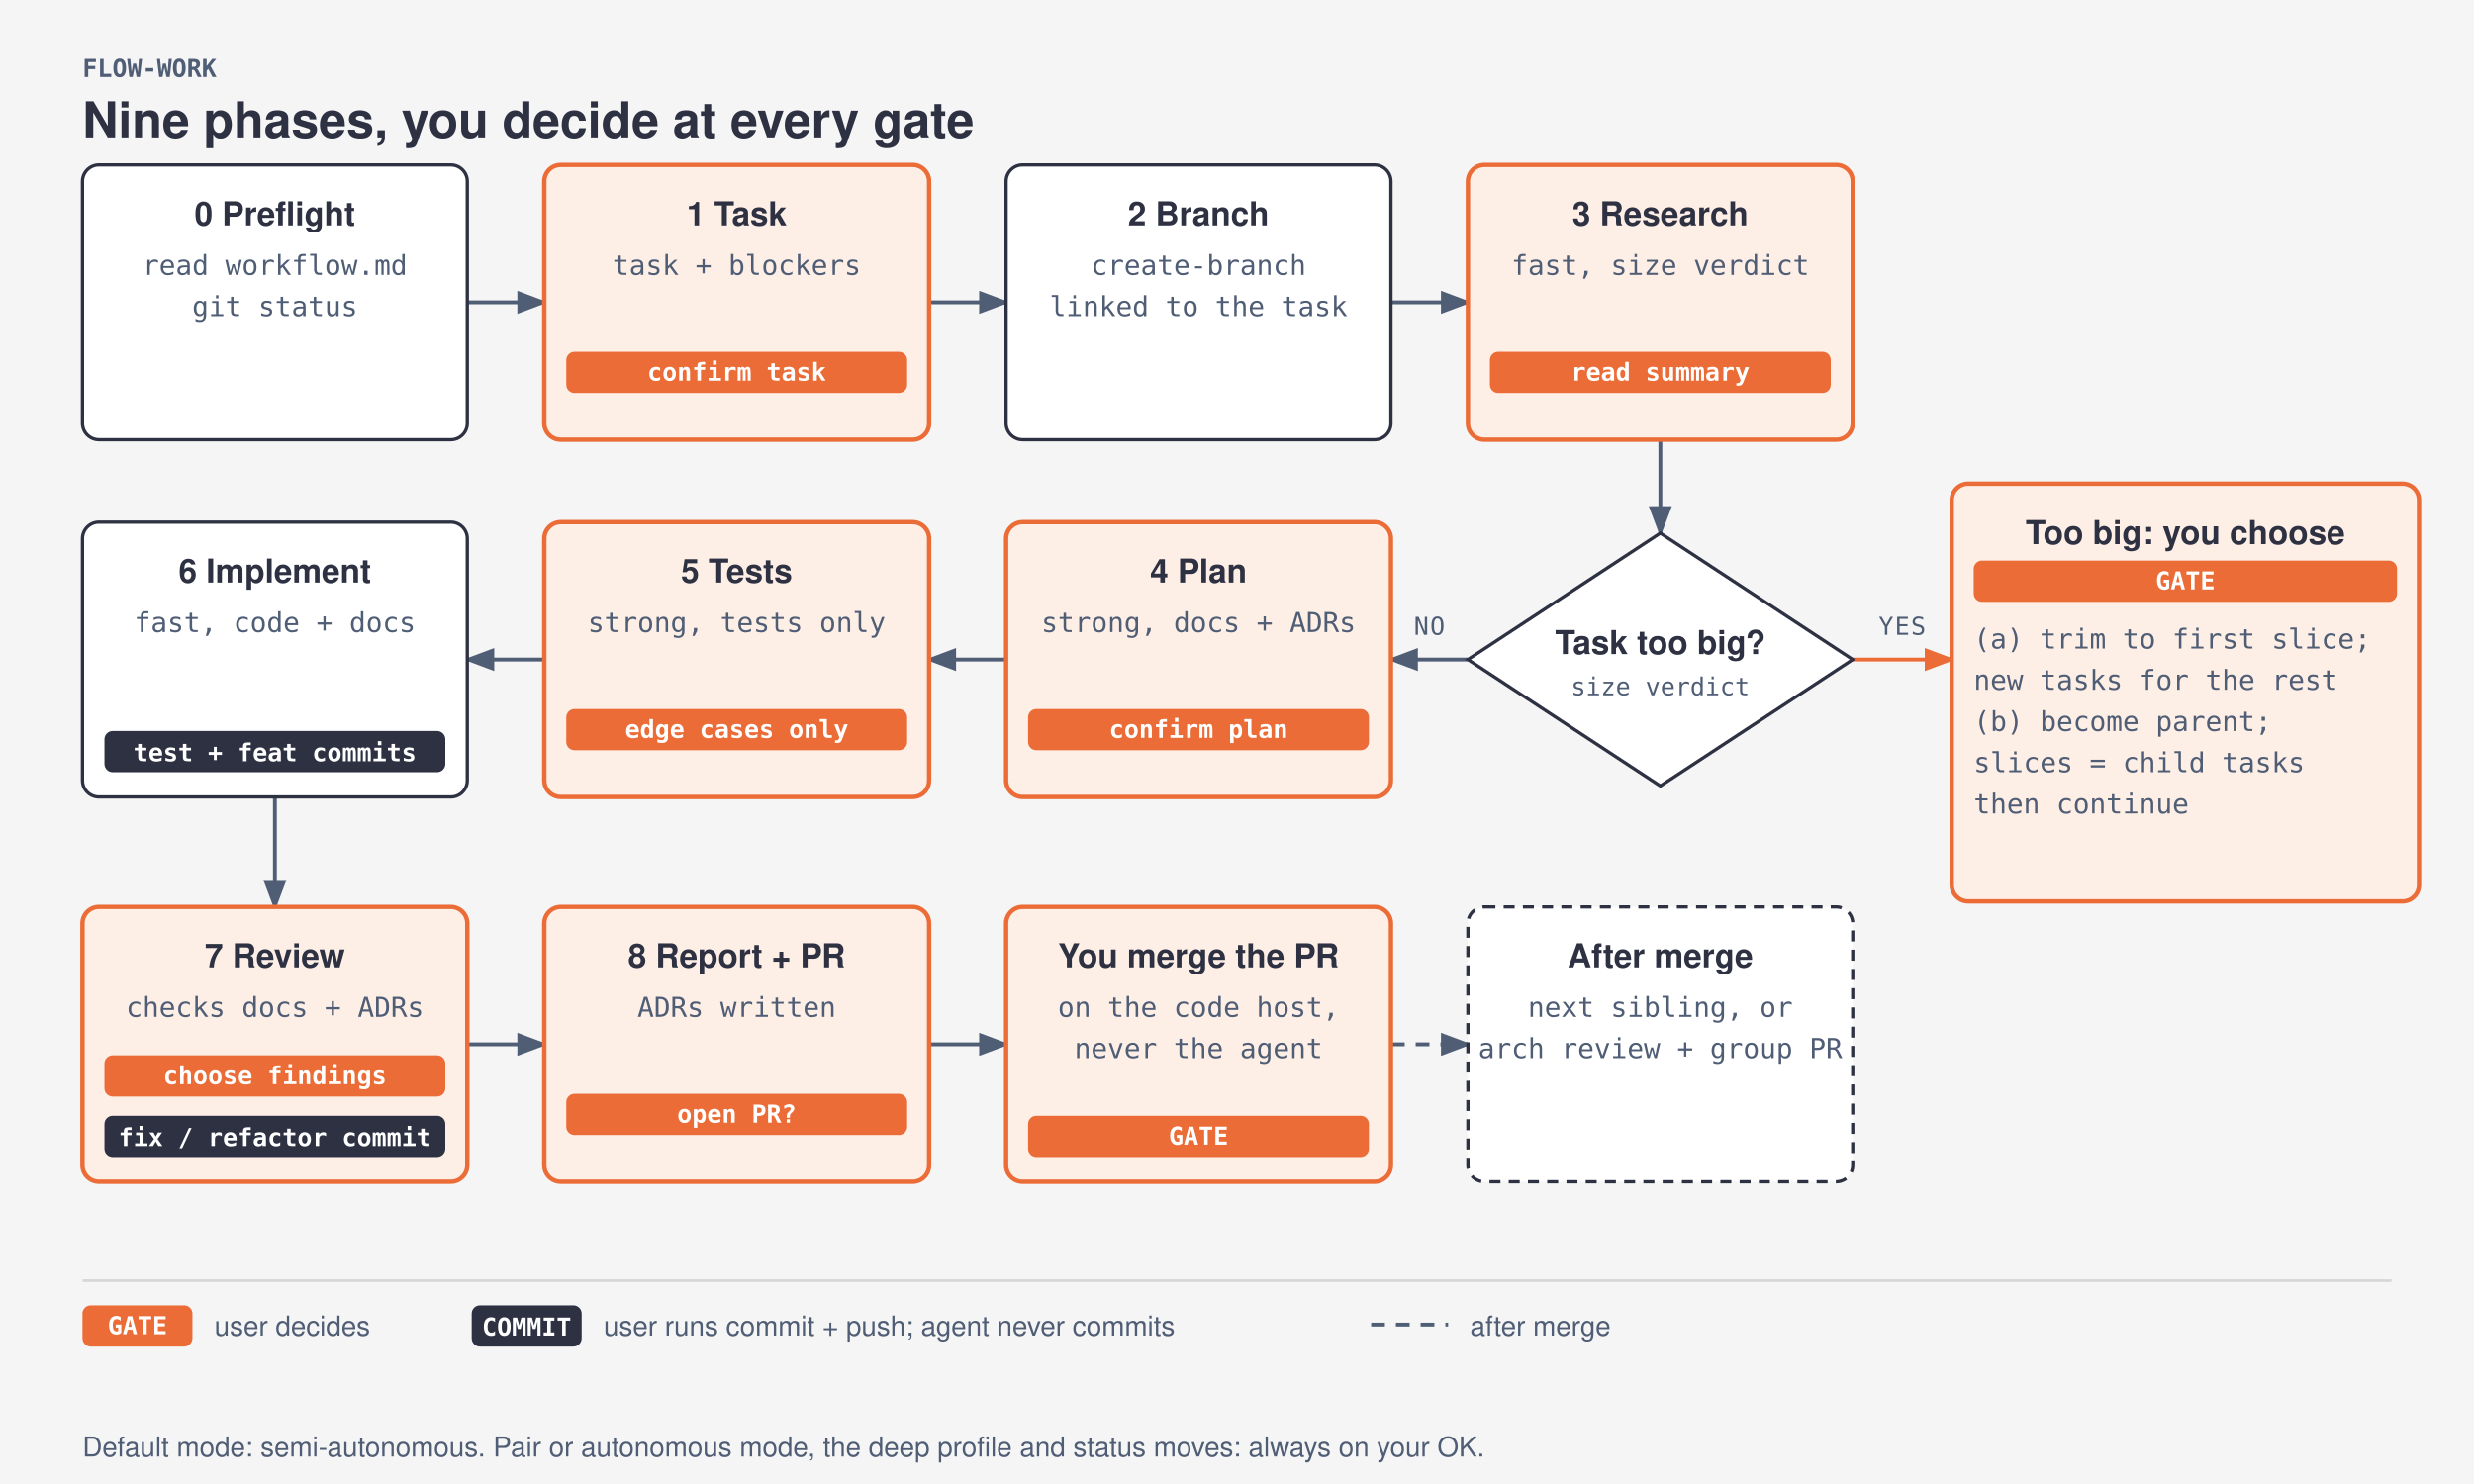
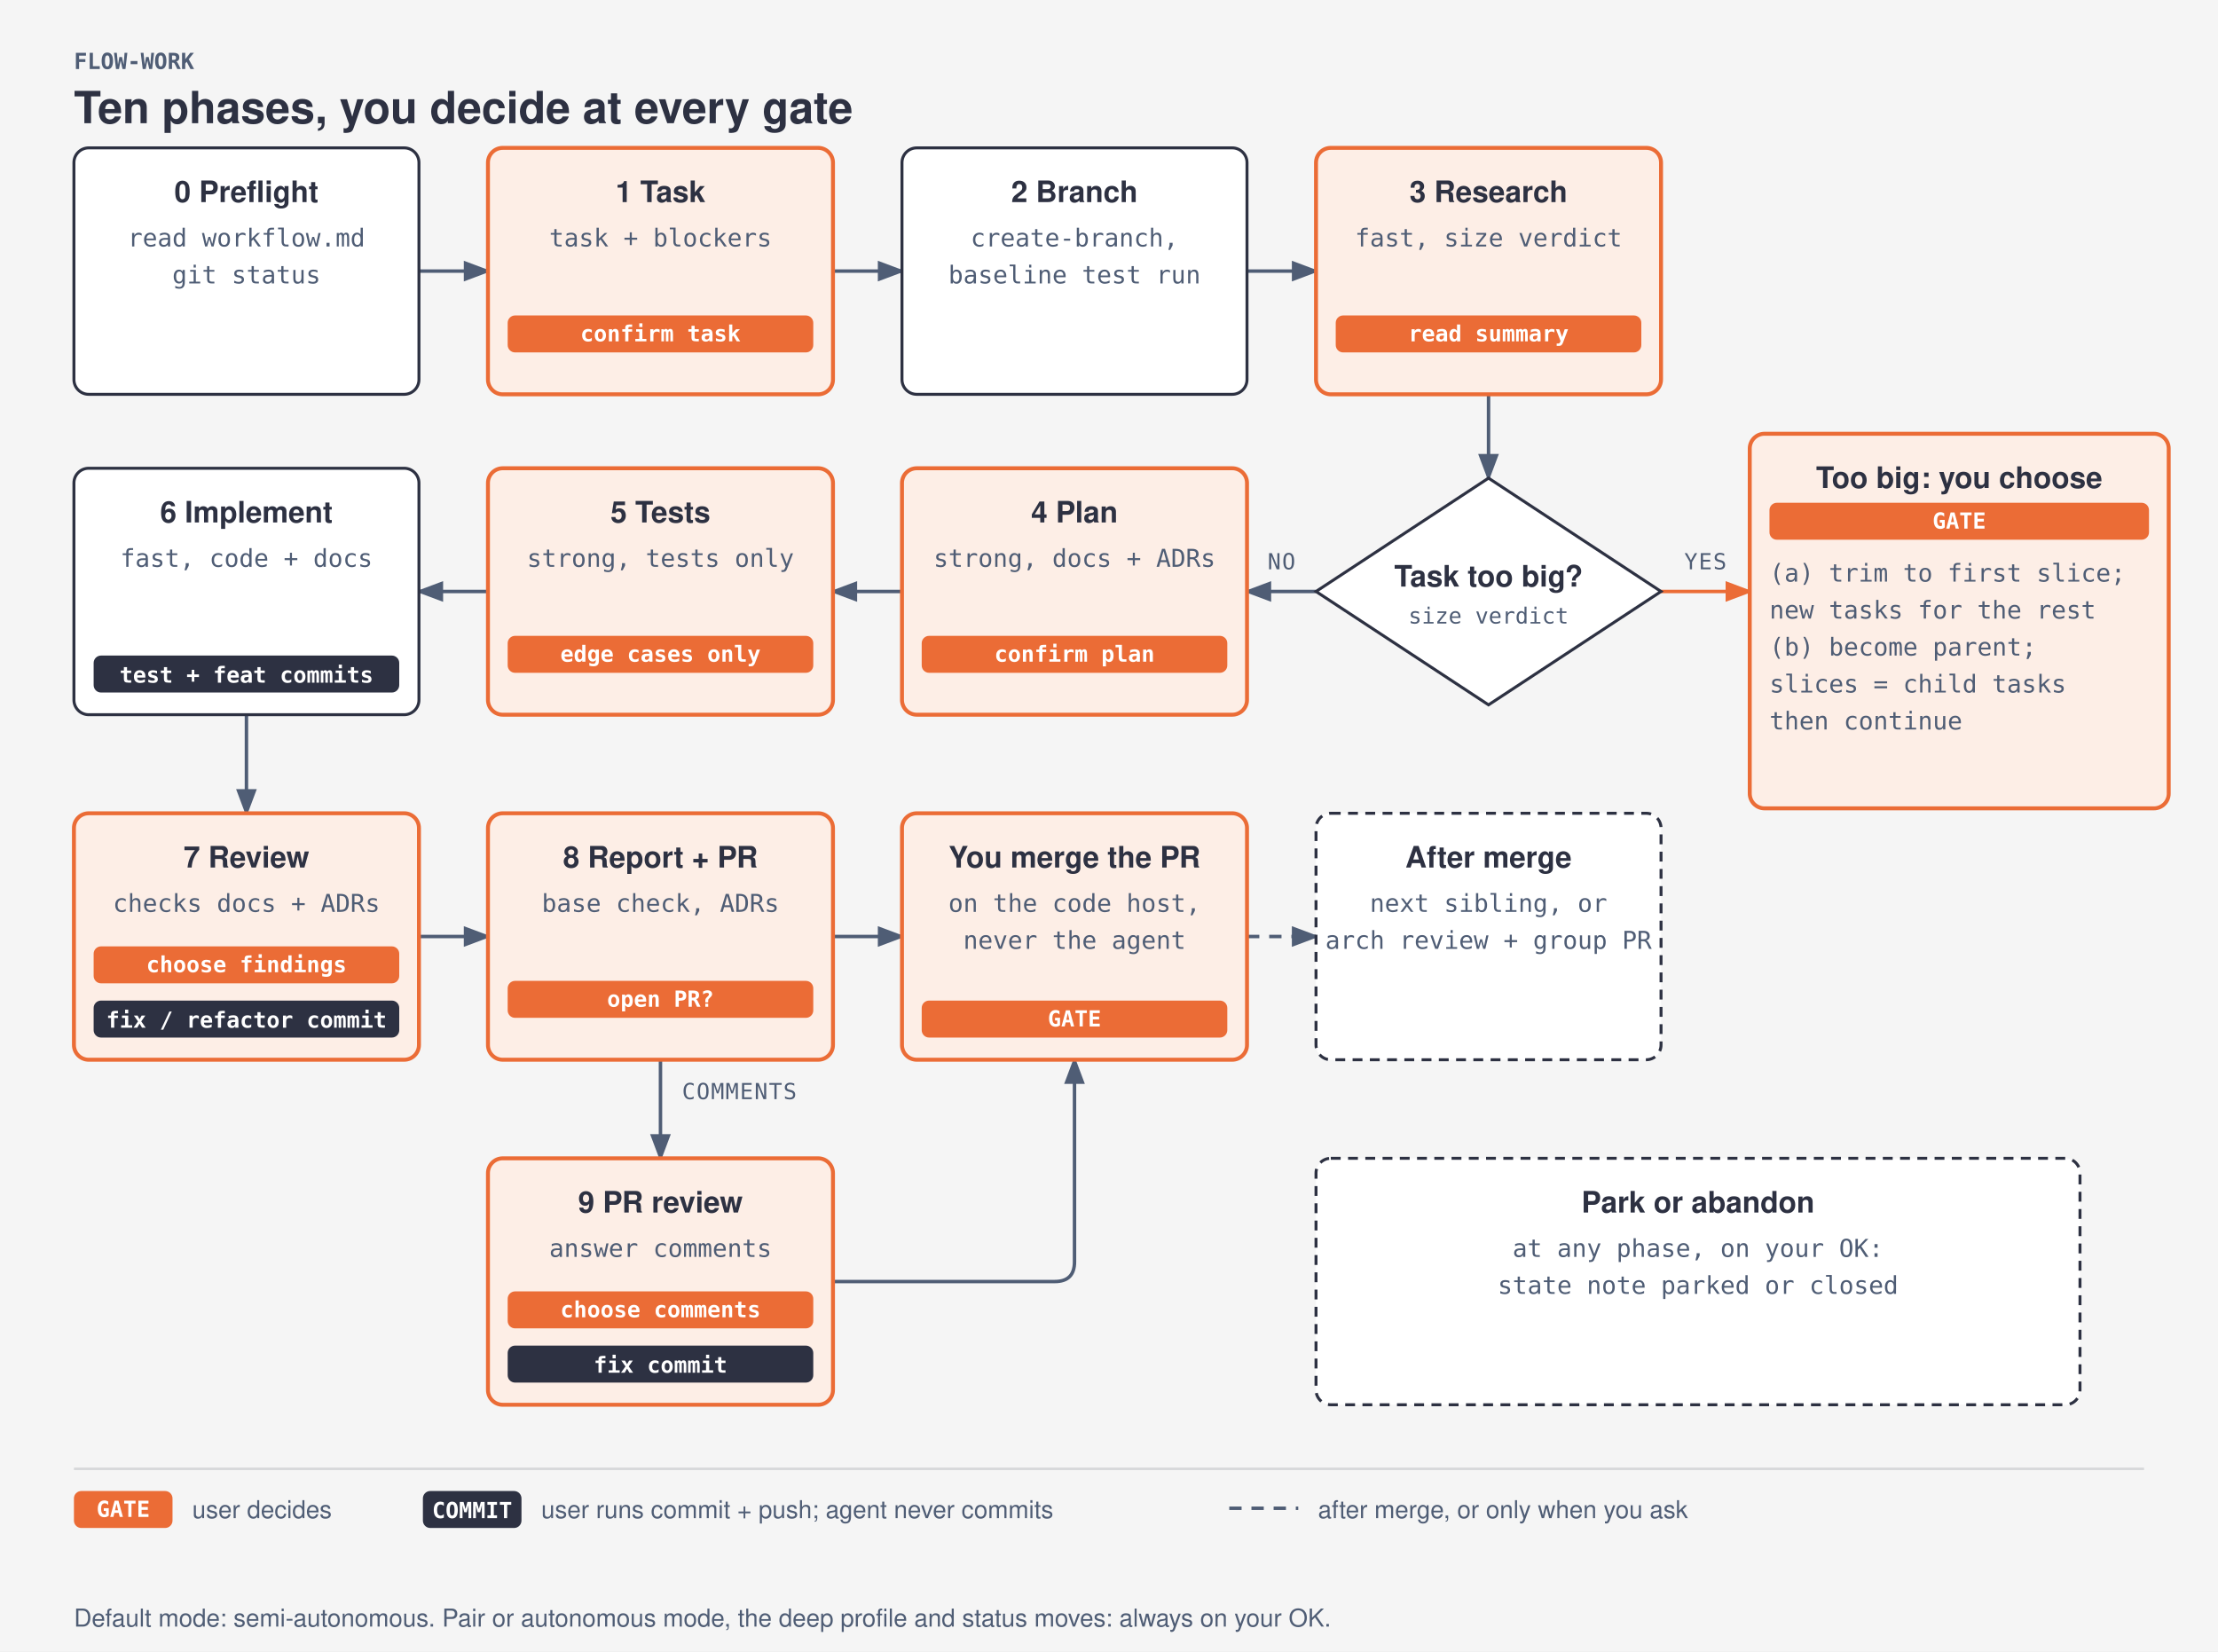
- <svg xmlns="http://www.w3.org/2000/svg" viewBox="0 0 900 540" width="900" height="540" role="img" aria-labelledby="flow-work-phases-title flow-work-phases-desc">
+ <svg xmlns="http://www.w3.org/2000/svg" viewBox="0 0 900 670" width="900" height="670" role="img" aria-labelledby="flow-work-phases-title flow-work-phases-desc">
  <defs>
    <marker id="flow-work-phases-a" markerWidth="8" markerHeight="6" refX="7" refY="3" orient="auto">
      <polygon points="0 0,8 3,0 6" fill="#4f5d75" />
    </marker>
    <marker id="flow-work-phases-as" markerWidth="8" markerHeight="6" refX="7" refY="3" orient="auto-start-reverse">
      <polygon points="0 0,8 3,0 6" fill="#4f5d75" />
    </marker>
    <marker id="flow-work-phases-l" markerWidth="8" markerHeight="6" refX="7" refY="3" orient="auto">
      <polygon points="0 0,8 3,0 6" fill="#2e5aa8" />
    </marker>
    <marker id="flow-work-phases-c" markerWidth="8" markerHeight="6" refX="7" refY="3" orient="auto">
      <polygon points="0 0,8 3,0 6" fill="#eb6c36" />
    </marker>
  </defs>
  <rect width="100%" height="100%" fill="#f5f5f5" />
  <path d="M170,110.0 L198,110.0" fill="none" stroke="#4f5d75" stroke-width="1.4" marker-end="url(#flow-work-phases-a)" />
  <path d="M338,110.0 L366,110.0" fill="none" stroke="#4f5d75" stroke-width="1.4" marker-end="url(#flow-work-phases-a)" />
  <path d="M506,110.0 L534,110.0" fill="none" stroke="#4f5d75" stroke-width="1.4" marker-end="url(#flow-work-phases-a)" />
  <path d="M604,160 L604,194" fill="none" stroke="#4f5d75" stroke-width="1.4" marker-end="url(#flow-work-phases-a)" />
  <path d="M534,240 L506,240" fill="none" stroke="#4f5d75" stroke-width="1.4" marker-end="url(#flow-work-phases-a)" />
  <rect x="509.8" y="222" width="20.4" height="13" rx="2" fill="#f5f5f5" />
  <text x="520" y="231" fill="#4f5d75" font-size="9" font-family="ui-monospace,'SF Mono',Menlo,Consolas,monospace" text-anchor="middle" letter-spacing="0.05em">NO</text>
  <path d="M674,240 L710,240" fill="none" stroke="#eb6c36" stroke-width="1.4" marker-end="url(#flow-work-phases-c)" />
  <rect x="678.7" y="222" width="26.6" height="13" rx="2" fill="#f5f5f5" />
  <text x="692" y="231" fill="#4f5d75" font-size="9" font-family="ui-monospace,'SF Mono',Menlo,Consolas,monospace" text-anchor="middle" letter-spacing="0.05em">YES</text>
  <path d="M366,240.0 L338,240.0" fill="none" stroke="#4f5d75" stroke-width="1.4" marker-end="url(#flow-work-phases-a)" />
  <path d="M198,240.0 L170,240.0" fill="none" stroke="#4f5d75" stroke-width="1.4" marker-end="url(#flow-work-phases-a)" />
  <path d="M100,290 L100,330" fill="none" stroke="#4f5d75" stroke-width="1.4" marker-end="url(#flow-work-phases-a)" />
  <path d="M170,380.0 L198,380.0" fill="none" stroke="#4f5d75" stroke-width="1.4" marker-end="url(#flow-work-phases-a)" />
  <path d="M338,380.0 L366,380.0" fill="none" stroke="#4f5d75" stroke-width="1.4" marker-end="url(#flow-work-phases-a)" />
  <path d="M506,380.0 L534,380.0" fill="none" stroke="#4f5d75" stroke-width="1.4" stroke-dasharray="5,4" marker-end="url(#flow-work-phases-a)" />
-   <line x1="30" y1="466" x2="870" y2="466" stroke="rgba(45,49,66,0.15)" />
-   <rect x="171.6" y="475" width="40" height="15" rx="3" fill="#2d3142" />
-   <line x1="498.8" y1="482" x2="526.8" y2="482" stroke="#4f5d75" stroke-width="1.4" stroke-dasharray="5,4" />
+   <path d="M268,430 L268,470" fill="none" stroke="#4f5d75" stroke-width="1.4" marker-end="url(#flow-work-phases-a)" />
+   <rect x="271.2" y="437" width="57.6" height="13" rx="2" fill="#f5f5f5" />
+   <text x="300" y="446" fill="#4f5d75" font-size="9" font-family="ui-monospace,'SF Mono',Menlo,Consolas,monospace" text-anchor="middle" letter-spacing="0.05em">COMMENTS</text>
+   <path d="M338,520.0 L428.0,520.0 Q436,520.0 436.0,512.0 L436,430" fill="none" stroke="#4f5d75" stroke-width="1.4" marker-end="url(#flow-work-phases-a)" />
+   <line x1="30" y1="596" x2="870" y2="596" stroke="rgba(45,49,66,0.15)" />
+   <rect x="171.6" y="605" width="40" height="15" rx="3" fill="#2d3142" />
+   <line x1="498.8" y1="612" x2="526.8" y2="612" stroke="#4f5d75" stroke-width="1.4" stroke-dasharray="5,4" />
  <text x="30" y="28" fill="#4f5d75" font-size="9" font-weight="600" font-family="ui-monospace,'SF Mono',Menlo,Consolas,monospace" text-anchor="start">FLOW-WORK</text>
-   <text x="30" y="50" fill="#2d3142" font-size="18" font-weight="700" font-family="-apple-system,'Segoe UI',Helvetica,Arial,sans-serif" text-anchor="start">Nine phases, you decide at every gate</text>
+   <text x="30" y="50" fill="#2d3142" font-size="18" font-weight="700" font-family="-apple-system,'Segoe UI',Helvetica,Arial,sans-serif" text-anchor="start">Ten phases, you decide at every gate</text>
  <rect x="30" y="60" width="140" height="100" rx="6" fill="#f5f5f5" />
  <rect x="30" y="60" width="140" height="100" rx="6" fill="#fff" stroke="#2d3142" stroke-width="1.2" />
  <text x="100.0" y="82" fill="#2d3142" font-size="12" font-weight="700" font-family="-apple-system,'Segoe UI',Helvetica,Arial,sans-serif" text-anchor="middle">0 Preflight</text>
  <text x="100.0" y="100" fill="#4f5d75" font-size="10" font-weight="400" font-family="ui-monospace,'SF Mono',Menlo,Consolas,monospace" text-anchor="middle">read workflow.md</text>
  <text x="100.0" y="115" fill="#4f5d75" font-size="10" font-weight="400" font-family="ui-monospace,'SF Mono',Menlo,Consolas,monospace" text-anchor="middle">git status</text>
  <rect x="198" y="60" width="140" height="100" rx="6" fill="#f5f5f5" />
  <rect x="198" y="60" width="140" height="100" rx="6" fill="#fdeee6" stroke="#eb6c36" stroke-width="1.6" />
  <text x="268.0" y="82" fill="#2d3142" font-size="12" font-weight="700" font-family="-apple-system,'Segoe UI',Helvetica,Arial,sans-serif" text-anchor="middle">1 Task</text>
  <text x="268.0" y="100" fill="#4f5d75" font-size="10" font-weight="400" font-family="ui-monospace,'SF Mono',Menlo,Consolas,monospace" text-anchor="middle">task + blockers</text>
  <rect x="206" y="128" width="124" height="15" rx="3" fill="#eb6c36" />
  <text x="268.0" y="138.5" fill="#fff" font-size="9" font-weight="600" font-family="ui-monospace,'SF Mono',Menlo,Consolas,monospace" text-anchor="middle">confirm task</text>
  <rect x="366" y="60" width="140" height="100" rx="6" fill="#f5f5f5" />
  <rect x="366" y="60" width="140" height="100" rx="6" fill="#fff" stroke="#2d3142" stroke-width="1.2" />
  <text x="436.0" y="82" fill="#2d3142" font-size="12" font-weight="700" font-family="-apple-system,'Segoe UI',Helvetica,Arial,sans-serif" text-anchor="middle">2 Branch</text>
-   <text x="436.0" y="100" fill="#4f5d75" font-size="10" font-weight="400" font-family="ui-monospace,'SF Mono',Menlo,Consolas,monospace" text-anchor="middle">create-branch</text>
-   <text x="436.0" y="115" fill="#4f5d75" font-size="10" font-weight="400" font-family="ui-monospace,'SF Mono',Menlo,Consolas,monospace" text-anchor="middle">linked to the task</text>
+   <text x="436.0" y="100" fill="#4f5d75" font-size="10" font-weight="400" font-family="ui-monospace,'SF Mono',Menlo,Consolas,monospace" text-anchor="middle">create-branch,</text>
+   <text x="436.0" y="115" fill="#4f5d75" font-size="10" font-weight="400" font-family="ui-monospace,'SF Mono',Menlo,Consolas,monospace" text-anchor="middle">baseline test run</text>
  <rect x="534" y="60" width="140" height="100" rx="6" fill="#f5f5f5" />
  <rect x="534" y="60" width="140" height="100" rx="6" fill="#fdeee6" stroke="#eb6c36" stroke-width="1.6" />
  <text x="604.0" y="82" fill="#2d3142" font-size="12" font-weight="700" font-family="-apple-system,'Segoe UI',Helvetica,Arial,sans-serif" text-anchor="middle">3 Research</text>
  <text x="604.0" y="100" fill="#4f5d75" font-size="10" font-weight="400" font-family="ui-monospace,'SF Mono',Menlo,Consolas,monospace" text-anchor="middle">fast, size verdict</text>
  <rect x="542" y="128" width="124" height="15" rx="3" fill="#eb6c36" />
  <text x="604.0" y="138.5" fill="#fff" font-size="9" font-weight="600" font-family="ui-monospace,'SF Mono',Menlo,Consolas,monospace" text-anchor="middle">read summary</text>
  <rect x="366" y="190" width="140" height="100" rx="6" fill="#f5f5f5" />
  <rect x="366" y="190" width="140" height="100" rx="6" fill="#fdeee6" stroke="#eb6c36" stroke-width="1.6" />
  <text x="436.0" y="212" fill="#2d3142" font-size="12" font-weight="700" font-family="-apple-system,'Segoe UI',Helvetica,Arial,sans-serif" text-anchor="middle">4 Plan</text>
  <text x="436.0" y="230" fill="#4f5d75" font-size="10" font-weight="400" font-family="ui-monospace,'SF Mono',Menlo,Consolas,monospace" text-anchor="middle">strong, docs + ADRs</text>
  <rect x="374" y="258" width="124" height="15" rx="3" fill="#eb6c36" />
  <text x="436.0" y="268.5" fill="#fff" font-size="9" font-weight="600" font-family="ui-monospace,'SF Mono',Menlo,Consolas,monospace" text-anchor="middle">confirm plan</text>
  <rect x="198" y="190" width="140" height="100" rx="6" fill="#f5f5f5" />
  <rect x="198" y="190" width="140" height="100" rx="6" fill="#fdeee6" stroke="#eb6c36" stroke-width="1.6" />
  <text x="268.0" y="212" fill="#2d3142" font-size="12" font-weight="700" font-family="-apple-system,'Segoe UI',Helvetica,Arial,sans-serif" text-anchor="middle">5 Tests</text>
  <text x="268.0" y="230" fill="#4f5d75" font-size="10" font-weight="400" font-family="ui-monospace,'SF Mono',Menlo,Consolas,monospace" text-anchor="middle">strong, tests only</text>
  <rect x="206" y="258" width="124" height="15" rx="3" fill="#eb6c36" />
  <text x="268.0" y="268.5" fill="#fff" font-size="9" font-weight="600" font-family="ui-monospace,'SF Mono',Menlo,Consolas,monospace" text-anchor="middle">edge cases only</text>
  <rect x="30" y="190" width="140" height="100" rx="6" fill="#f5f5f5" />
  <rect x="30" y="190" width="140" height="100" rx="6" fill="#fff" stroke="#2d3142" stroke-width="1.2" />
  <text x="100.0" y="212" fill="#2d3142" font-size="12" font-weight="700" font-family="-apple-system,'Segoe UI',Helvetica,Arial,sans-serif" text-anchor="middle">6 Implement</text>
  <text x="100.0" y="230" fill="#4f5d75" font-size="10" font-weight="400" font-family="ui-monospace,'SF Mono',Menlo,Consolas,monospace" text-anchor="middle">fast, code + docs</text>
  <rect x="38" y="266" width="124" height="15" rx="3" fill="#2d3142" />
  <text x="100.0" y="277" fill="#fff" font-size="9" font-weight="600" font-family="ui-monospace,'SF Mono',Menlo,Consolas,monospace" text-anchor="middle">test + feat commits</text>
  <rect x="30" y="330" width="140" height="100" rx="6" fill="#f5f5f5" />
  <rect x="30" y="330" width="140" height="100" rx="6" fill="#fdeee6" stroke="#eb6c36" stroke-width="1.6" />
  <text x="100.0" y="352" fill="#2d3142" font-size="12" font-weight="700" font-family="-apple-system,'Segoe UI',Helvetica,Arial,sans-serif" text-anchor="middle">7 Review</text>
  <text x="100.0" y="370" fill="#4f5d75" font-size="10" font-weight="400" font-family="ui-monospace,'SF Mono',Menlo,Consolas,monospace" text-anchor="middle">checks docs + ADRs</text>
  <rect x="38" y="384" width="124" height="15" rx="3" fill="#eb6c36" />
  <text x="100.0" y="394.5" fill="#fff" font-size="9" font-weight="600" font-family="ui-monospace,'SF Mono',Menlo,Consolas,monospace" text-anchor="middle">choose findings</text>
  <rect x="38" y="406" width="124" height="15" rx="3" fill="#2d3142" />
  <text x="100.0" y="417" fill="#fff" font-size="9" font-weight="600" font-family="ui-monospace,'SF Mono',Menlo,Consolas,monospace" text-anchor="middle">fix / refactor commit</text>
  <rect x="198" y="330" width="140" height="100" rx="6" fill="#f5f5f5" />
  <rect x="198" y="330" width="140" height="100" rx="6" fill="#fdeee6" stroke="#eb6c36" stroke-width="1.6" />
  <text x="268.0" y="352" fill="#2d3142" font-size="12" font-weight="700" font-family="-apple-system,'Segoe UI',Helvetica,Arial,sans-serif" text-anchor="middle">8 Report + PR</text>
-   <text x="268.0" y="370" fill="#4f5d75" font-size="10" font-weight="400" font-family="ui-monospace,'SF Mono',Menlo,Consolas,monospace" text-anchor="middle">ADRs written</text>
+   <text x="268.0" y="370" fill="#4f5d75" font-size="10" font-weight="400" font-family="ui-monospace,'SF Mono',Menlo,Consolas,monospace" text-anchor="middle">base check, ADRs</text>
  <rect x="206" y="398" width="124" height="15" rx="3" fill="#eb6c36" />
  <text x="268.0" y="408.5" fill="#fff" font-size="9" font-weight="600" font-family="ui-monospace,'SF Mono',Menlo,Consolas,monospace" text-anchor="middle">open PR?</text>
+   <rect x="198" y="470" width="140" height="100" rx="6" fill="#f5f5f5" />
+   <rect x="198" y="470" width="140" height="100" rx="6" fill="#fdeee6" stroke="#eb6c36" stroke-width="1.6" />
+   <text x="268.0" y="492" fill="#2d3142" font-size="12" font-weight="700" font-family="-apple-system,'Segoe UI',Helvetica,Arial,sans-serif" text-anchor="middle">9 PR review</text>
+   <text x="268.0" y="510" fill="#4f5d75" font-size="10" font-weight="400" font-family="ui-monospace,'SF Mono',Menlo,Consolas,monospace" text-anchor="middle">answer comments</text>
+   <rect x="206" y="524" width="124" height="15" rx="3" fill="#eb6c36" />
+   <text x="268.0" y="534.5" fill="#fff" font-size="9" font-weight="600" font-family="ui-monospace,'SF Mono',Menlo,Consolas,monospace" text-anchor="middle">choose comments</text>
+   <rect x="206" y="546" width="124" height="15" rx="3" fill="#2d3142" />
+   <text x="268.0" y="557" fill="#fff" font-size="9" font-weight="600" font-family="ui-monospace,'SF Mono',Menlo,Consolas,monospace" text-anchor="middle">fix commit</text>
+   <rect x="534" y="470" width="310" height="100" rx="6" fill="#f5f5f5" />
+   <rect x="534" y="470" width="310" height="100" rx="6" fill="#fff" stroke="#2d3142" stroke-width="1.2" stroke-dasharray="4,3" />
+   <text x="689.0" y="492" fill="#2d3142" font-size="12" font-weight="700" font-family="-apple-system,'Segoe UI',Helvetica,Arial,sans-serif" text-anchor="middle">Park or abandon</text>
+   <text x="689.0" y="510" fill="#4f5d75" font-size="10" font-weight="400" font-family="ui-monospace,'SF Mono',Menlo,Consolas,monospace" text-anchor="middle">at any phase, on your OK:</text>
+   <text x="689.0" y="525" fill="#4f5d75" font-size="10" font-weight="400" font-family="ui-monospace,'SF Mono',Menlo,Consolas,monospace" text-anchor="middle">state note parked or closed</text>
  <rect x="366" y="330" width="140" height="100" rx="6" fill="#f5f5f5" />
  <rect x="366" y="330" width="140" height="100" rx="6" fill="#fdeee6" stroke="#eb6c36" stroke-width="1.6" />
  <text x="436.0" y="352" fill="#2d3142" font-size="12" font-weight="700" font-family="-apple-system,'Segoe UI',Helvetica,Arial,sans-serif" text-anchor="middle">You merge the PR</text>
  <text x="436.0" y="370" fill="#4f5d75" font-size="10" font-weight="400" font-family="ui-monospace,'SF Mono',Menlo,Consolas,monospace" text-anchor="middle">on the code host,</text>
  <text x="436.0" y="385" fill="#4f5d75" font-size="10" font-weight="400" font-family="ui-monospace,'SF Mono',Menlo,Consolas,monospace" text-anchor="middle">never the agent</text>
  <rect x="374" y="406" width="124" height="15" rx="3" fill="#eb6c36" />
  <text x="436.0" y="416.5" fill="#fff" font-size="9" font-weight="600" font-family="ui-monospace,'SF Mono',Menlo,Consolas,monospace" text-anchor="middle">GATE</text>
  <rect x="534" y="330" width="140" height="100" rx="6" fill="#f5f5f5" />
  <rect x="534" y="330" width="140" height="100" rx="6" fill="#fff" stroke="#2d3142" stroke-width="1.2" stroke-dasharray="4,3" />
  <text x="604.0" y="352" fill="#2d3142" font-size="12" font-weight="700" font-family="-apple-system,'Segoe UI',Helvetica,Arial,sans-serif" text-anchor="middle">After merge</text>
  <text x="604.0" y="370" fill="#4f5d75" font-size="10" font-weight="400" font-family="ui-monospace,'SF Mono',Menlo,Consolas,monospace" text-anchor="middle">next sibling, or</text>
  <text x="604.0" y="385" fill="#4f5d75" font-size="10" font-weight="400" font-family="ui-monospace,'SF Mono',Menlo,Consolas,monospace" text-anchor="middle">arch review + group PR</text>
  <polygon points="604,194 674,240 604,286 534,240" fill="#f5f5f5" />
  <polygon points="604,194 674,240 604,286 534,240" fill="#fff" stroke="#2d3142" stroke-width="1.2" />
  <text x="604" y="238" fill="#2d3142" font-size="12" font-weight="700" font-family="-apple-system,'Segoe UI',Helvetica,Arial,sans-serif" text-anchor="middle">Task too big?</text>
  <text x="604" y="253" fill="#4f5d75" font-size="9" font-weight="400" font-family="ui-monospace,'SF Mono',Menlo,Consolas,monospace" text-anchor="middle">size verdict</text>
  <rect x="710" y="176" width="170" height="152" rx="6" fill="#f5f5f5" />
  <rect x="710" y="176" width="170" height="152" rx="6" fill="#fdeee6" stroke="#eb6c36" stroke-width="1.6" />
  <text x="795.0" y="198" fill="#2d3142" font-size="12" font-weight="700" font-family="-apple-system,'Segoe UI',Helvetica,Arial,sans-serif" text-anchor="middle">Too big: you choose</text>
  <rect x="718" y="204" width="154" height="15" rx="3" fill="#eb6c36" />
  <text x="795.0" y="214.5" fill="#fff" font-size="9" font-weight="600" font-family="ui-monospace,'SF Mono',Menlo,Consolas,monospace" text-anchor="middle">GATE</text>
  <text x="718" y="236" fill="#4f5d75" font-size="10" font-weight="400" font-family="ui-monospace,'SF Mono',Menlo,Consolas,monospace" text-anchor="start">(a) trim to first slice;</text>
  <text x="718" y="251" fill="#4f5d75" font-size="10" font-weight="400" font-family="ui-monospace,'SF Mono',Menlo,Consolas,monospace" text-anchor="start">new tasks for the rest</text>
  <text x="718" y="266" fill="#4f5d75" font-size="10" font-weight="400" font-family="ui-monospace,'SF Mono',Menlo,Consolas,monospace" text-anchor="start">(b) become parent;</text>
  <text x="718" y="281" fill="#4f5d75" font-size="10" font-weight="400" font-family="ui-monospace,'SF Mono',Menlo,Consolas,monospace" text-anchor="start">slices = child tasks</text>
  <text x="718" y="296" fill="#4f5d75" font-size="10" font-weight="400" font-family="ui-monospace,'SF Mono',Menlo,Consolas,monospace" text-anchor="start">then continue</text>
-   <rect x="30" y="475" width="40" height="15" rx="3" fill="#eb6c36" />
-   <text x="50.0" y="485.5" fill="#fff" font-size="9" font-weight="600" font-family="ui-monospace,'SF Mono',Menlo,Consolas,monospace" text-anchor="middle">GATE</text>
-   <text x="78" y="486" fill="#4f5d75" font-size="10" font-weight="400" font-family="-apple-system,'Segoe UI',Helvetica,Arial,sans-serif" text-anchor="start">user decides</text>
-   <text x="191.6" y="486" fill="#fff" font-size="9" font-weight="600" font-family="ui-monospace,'SF Mono',Menlo,Consolas,monospace" text-anchor="middle">COMMIT</text>
-   <text x="219.6" y="486" fill="#4f5d75" font-size="10" font-weight="400" font-family="-apple-system,'Segoe UI',Helvetica,Arial,sans-serif" text-anchor="start">user runs commit + push; agent never commits</text>
-   <text x="534.8" y="486" fill="#4f5d75" font-size="10" font-weight="400" font-family="-apple-system,'Segoe UI',Helvetica,Arial,sans-serif" text-anchor="start">after merge</text>
-   <text x="30" y="530" fill="#4f5d75" font-size="10" font-weight="400" font-family="-apple-system,'Segoe UI',Helvetica,Arial,sans-serif" text-anchor="start">Default mode: semi-autonomous. Pair or autonomous mode, the deep profile and status moves: always on your OK.</text>
+   <rect x="30" y="605" width="40" height="15" rx="3" fill="#eb6c36" />
+   <text x="50.0" y="615.5" fill="#fff" font-size="9" font-weight="600" font-family="ui-monospace,'SF Mono',Menlo,Consolas,monospace" text-anchor="middle">GATE</text>
+   <text x="78" y="616" fill="#4f5d75" font-size="10" font-weight="400" font-family="-apple-system,'Segoe UI',Helvetica,Arial,sans-serif" text-anchor="start">user decides</text>
+   <text x="191.6" y="616" fill="#fff" font-size="9" font-weight="600" font-family="ui-monospace,'SF Mono',Menlo,Consolas,monospace" text-anchor="middle">COMMIT</text>
+   <text x="219.6" y="616" fill="#4f5d75" font-size="10" font-weight="400" font-family="-apple-system,'Segoe UI',Helvetica,Arial,sans-serif" text-anchor="start">user runs commit + push; agent never commits</text>
+   <text x="534.8" y="616" fill="#4f5d75" font-size="10" font-weight="400" font-family="-apple-system,'Segoe UI',Helvetica,Arial,sans-serif" text-anchor="start">after merge, or only when you ask</text>
+   <text x="30" y="660" fill="#4f5d75" font-size="10" font-weight="400" font-family="-apple-system,'Segoe UI',Helvetica,Arial,sans-serif" text-anchor="start">Default mode: semi-autonomous. Pair or autonomous mode, the deep profile and status moves: always on your OK.</text>
</svg>
